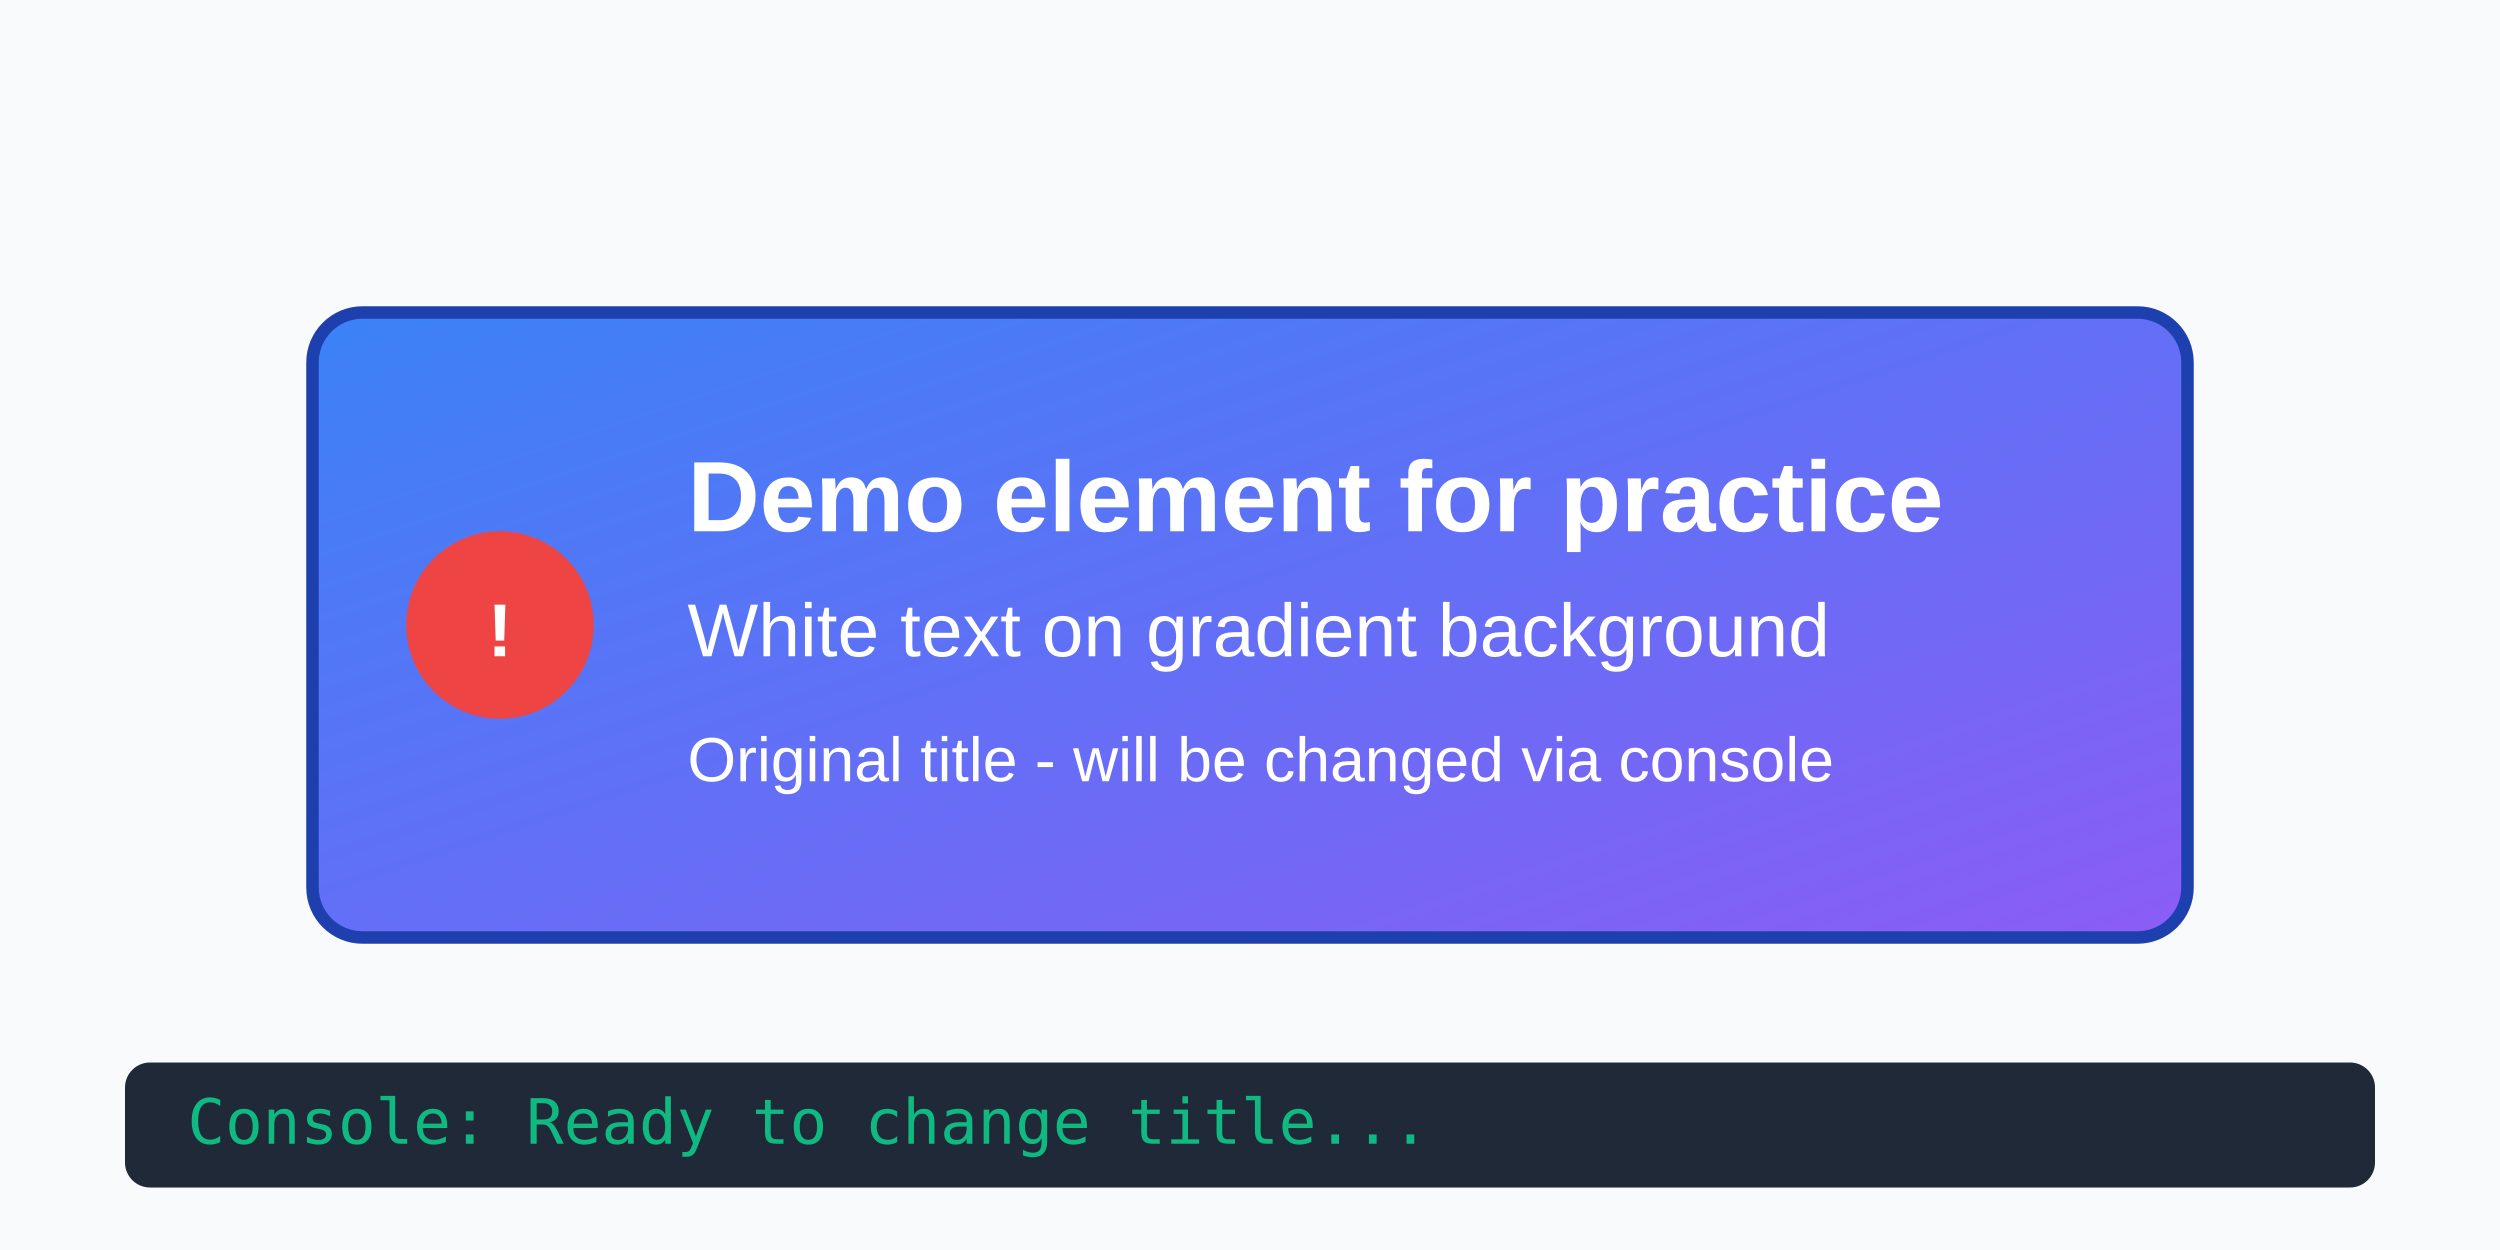
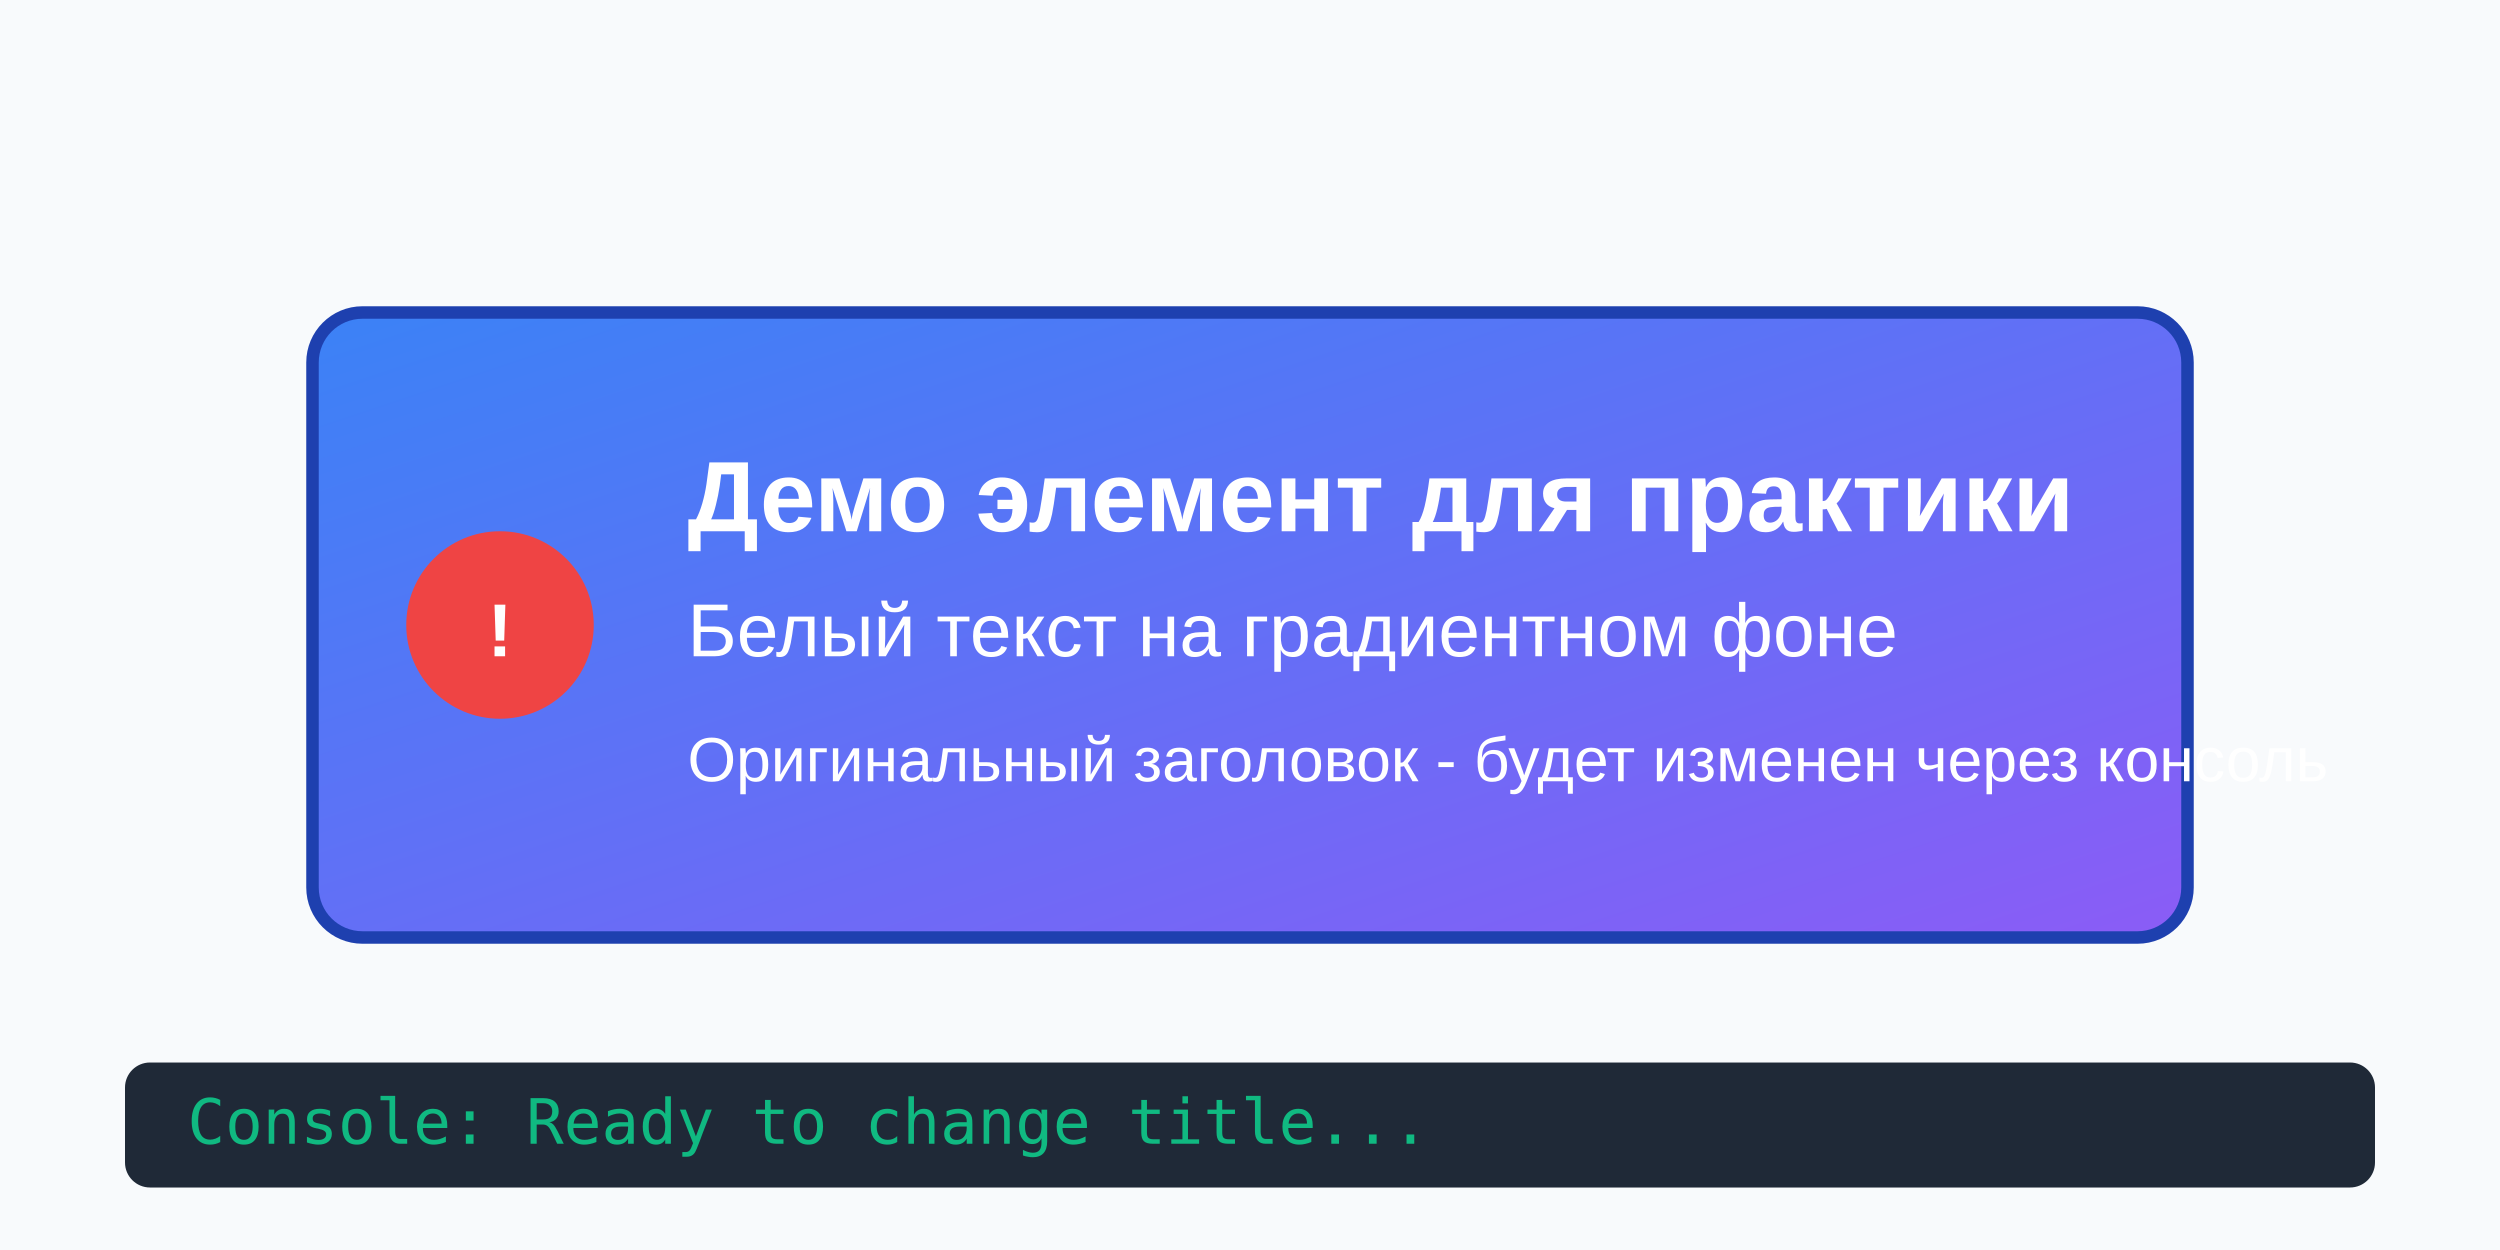
<svg xmlns="http://www.w3.org/2000/svg" width="400" height="200">
  <defs>
    <linearGradient id="grad1" x1="0%" y1="0%" x2="100%" y2="100%">
      <stop offset="0%" style="stop-color:#3b82f6;stop-opacity:1" />
      <stop offset="100%" style="stop-color:#8b5cf6;stop-opacity:1" />
    </linearGradient>
  </defs>
  <rect width="400" height="200" fill="#f8fafc" />
  <rect x="50" y="50" width="300" height="100" fill="url(#grad1)" rx="8" stroke="#1e40af" stroke-width="2" />
  <circle cx="80" cy="100" r="15" fill="#ef4444" />
  <text x="80" y="105" text-anchor="middle" fill="white" font-family="Arial" font-size="12" font-weight="bold">!</text>
-   <text x="110" y="85" fill="white" font-family="Arial" font-size="16" font-weight="bold">Demo element for practice</text>
-   <text x="110" y="105" fill="white" font-family="Arial" font-size="12">White text on gradient background</text>
-   <text x="110" y="125" fill="white" font-family="Arial" font-size="10">Original title - will be changed via console</text>
+   <text x="110" y="85" fill="white" font-family="Arial" font-size="16" font-weight="bold">Демо элемент для практики</text>
+   <text x="110" y="105" fill="white" font-family="Arial" font-size="12">Белый текст на градиентном фоне</text>
+   <text x="110" y="125" fill="white" font-family="Arial" font-size="10">Оригинальный заголовок - будет изменен через консоль</text>
  <rect x="20" y="170" width="360" height="20" fill="#1f2937" rx="4" />
  <text x="30" y="183" fill="#10b981" font-family="monospace" font-size="10">Console: Ready to change title...</text>
</svg>
